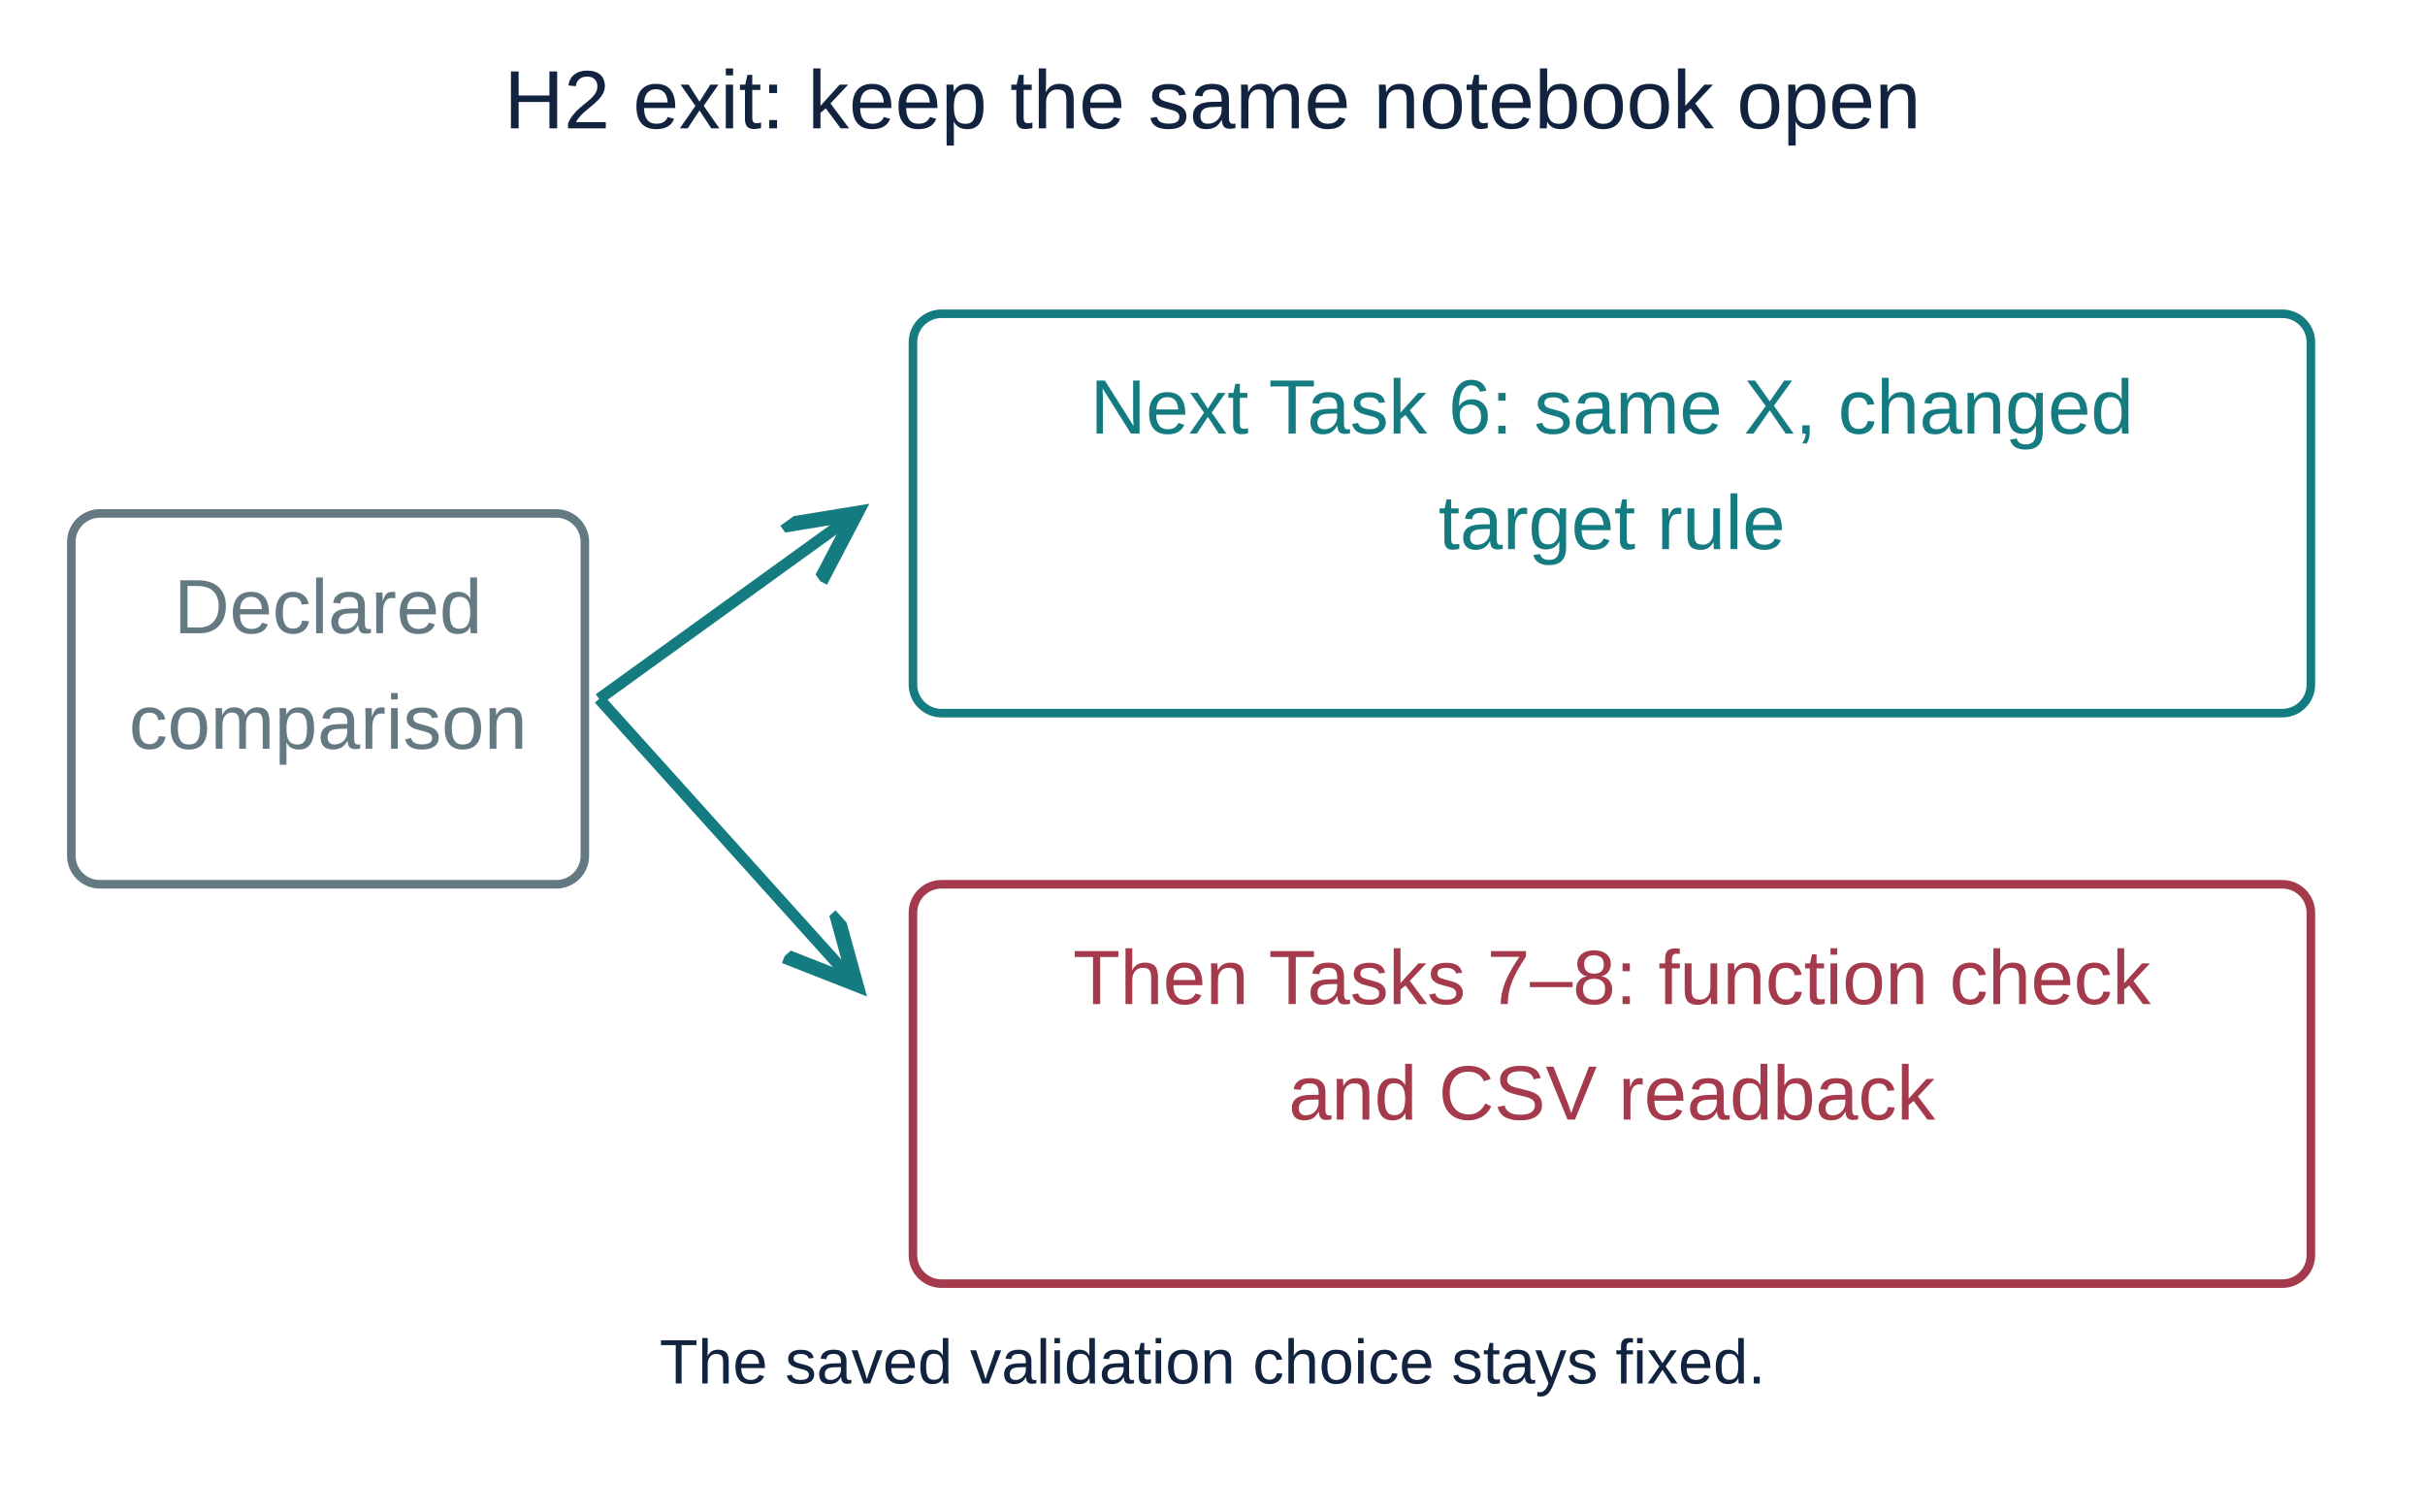
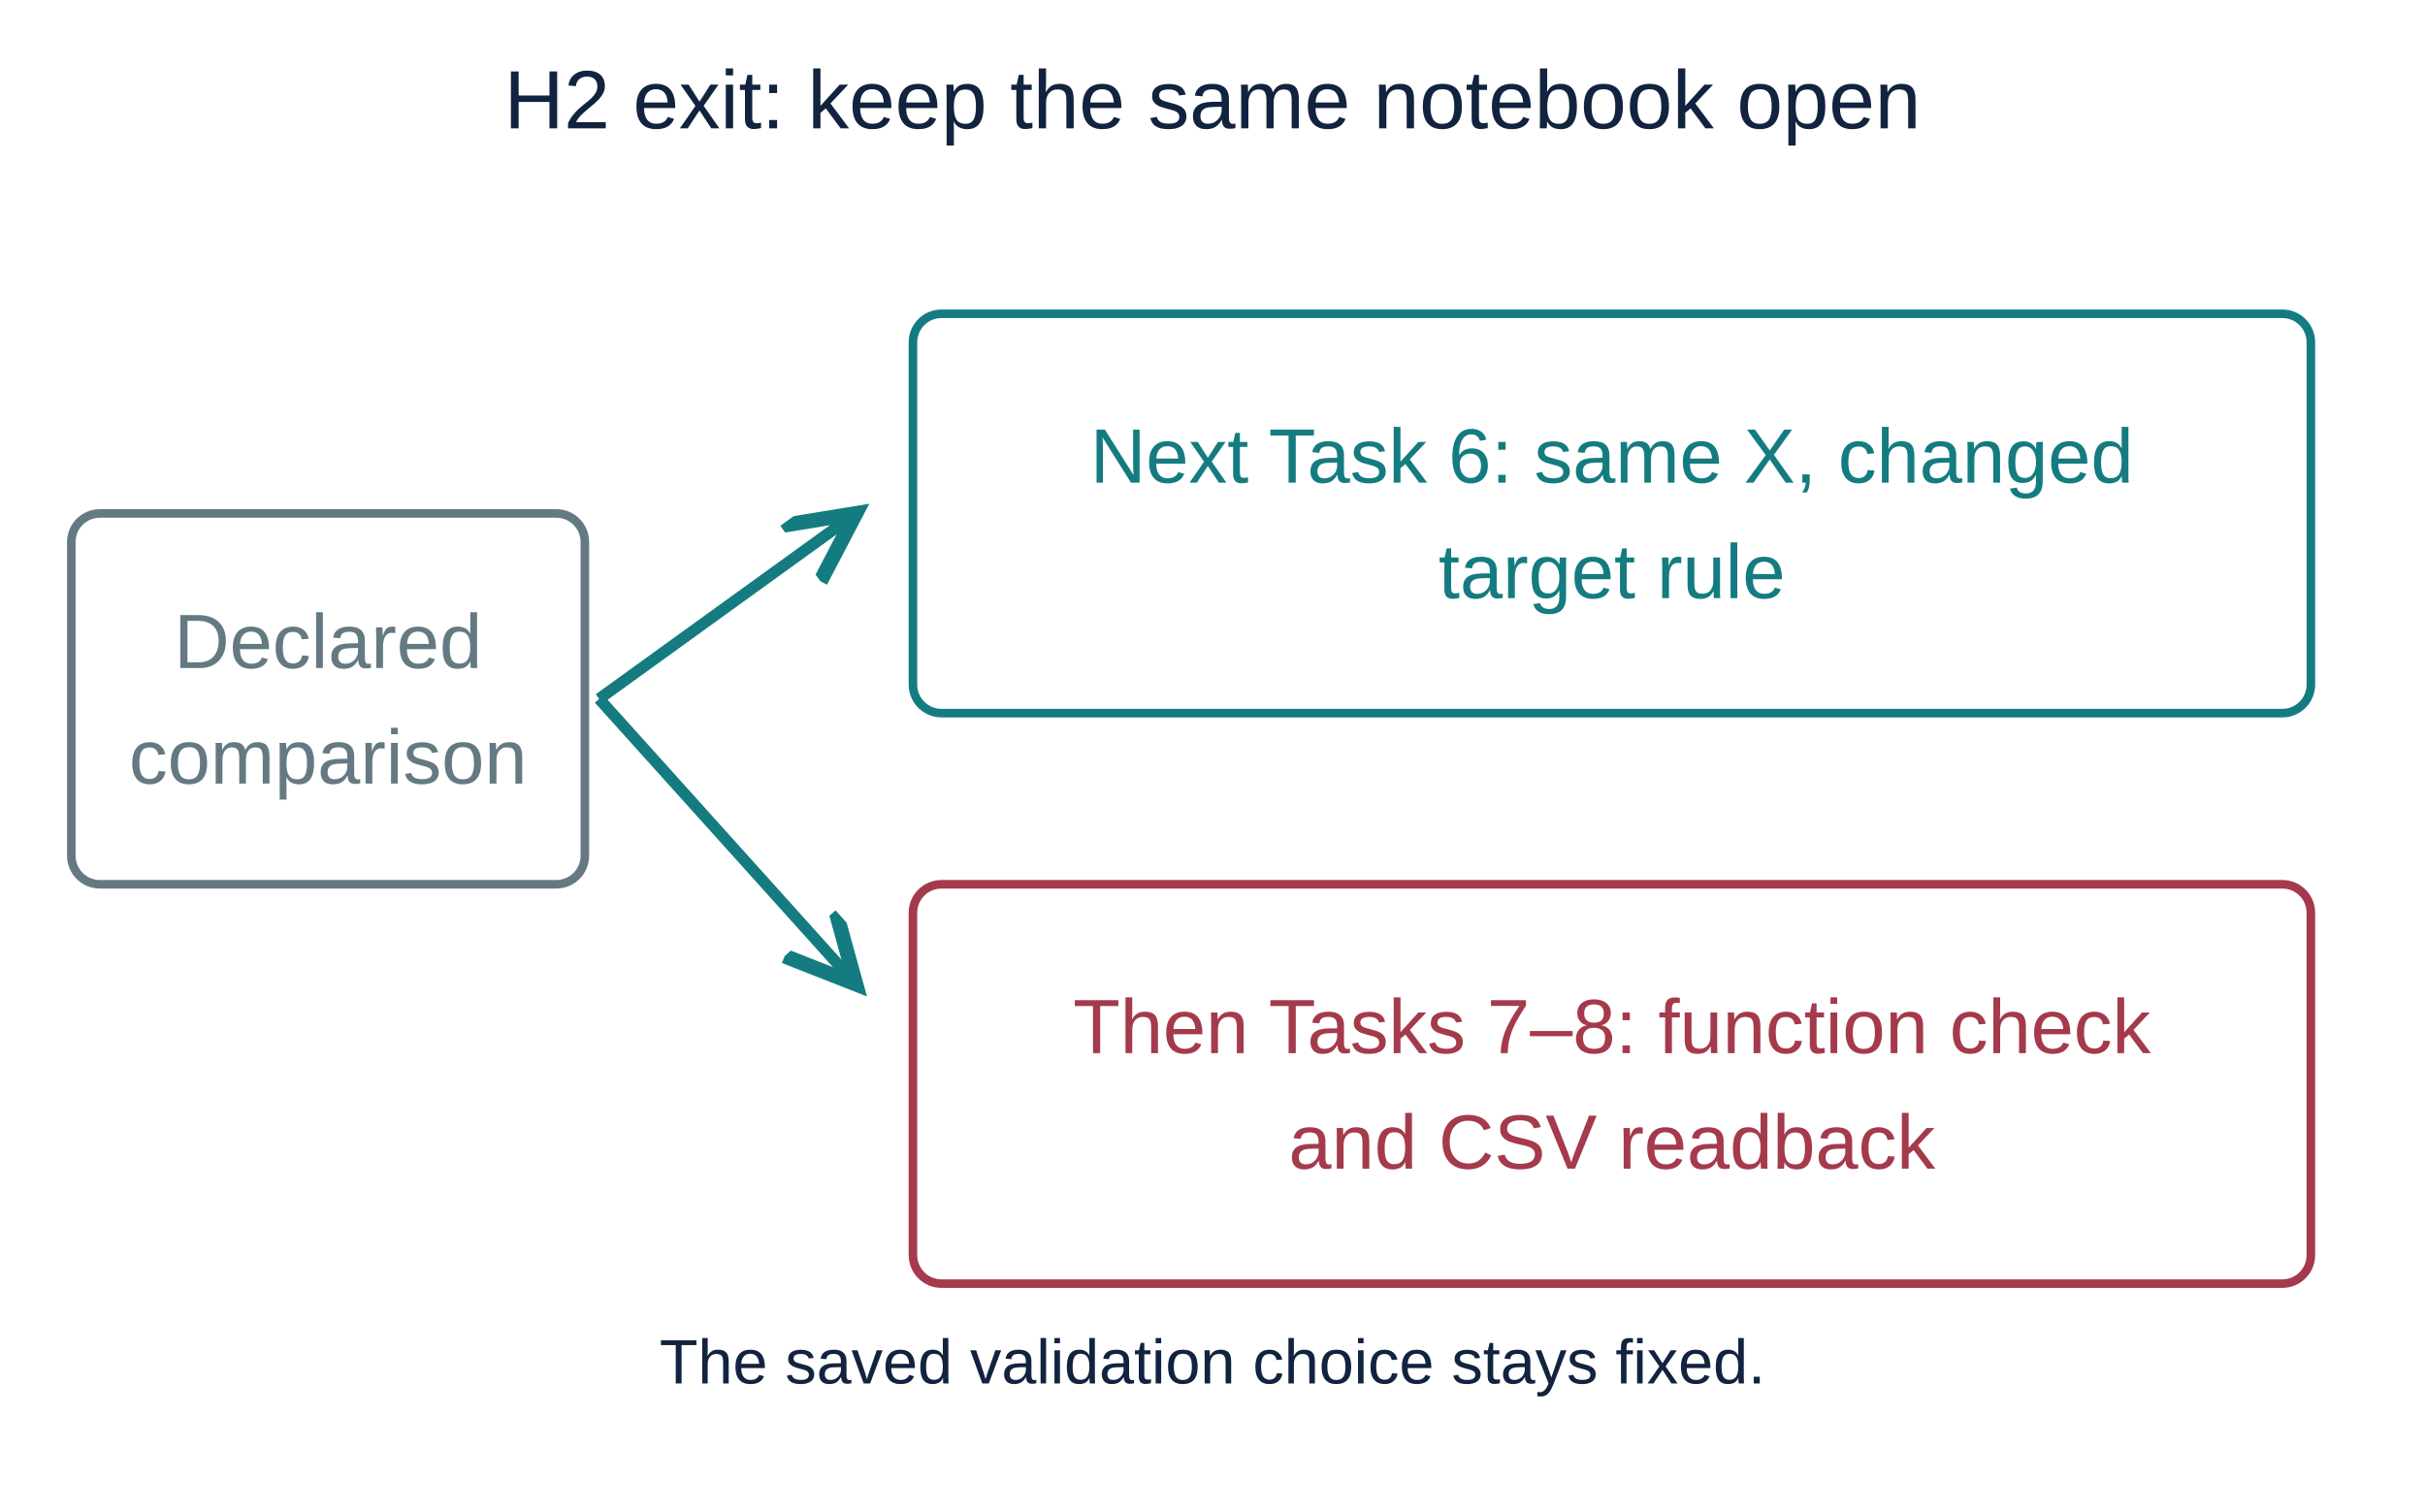
<svg xmlns="http://www.w3.org/2000/svg" viewBox="0 0 850 530" font-family="Arial,sans-serif" role="img" aria-label="H2 exit: keep the same notebook open">
  <defs>
    <marker id="a" markerWidth="8" markerHeight="8" refX="6" refY="3" orient="auto">
      <path d="M0 0 L6 3 L0 6" fill="none" stroke="#147c80" stroke-width="1.3" />
    </marker>
  </defs>
  <text x="425" y="45.0" font-size="29" text-anchor="middle" fill="#12233f">H2 exit: keep the same notebook open</text>
-   <rect x="25" y="180" width="180" height="130" rx="10" fill="none" stroke="#657983" stroke-width="3" />
-   <text x="115.0" y="222.0" font-size="27" text-anchor="middle" fill="#657983">Declared</text>
-   <text x="115.0" y="262.5" font-size="27" text-anchor="middle" fill="#657983">comparison</text>
+   <g class="node">
+     <rect x="25" y="180" width="180" height="130" rx="10" fill="none" stroke="#657983" stroke-width="3" />
+     <text x="115.0" y="234.2" font-size="27" text-anchor="middle" fill="#657983">Declared</text>
+     <text x="115.0" y="274.7" font-size="27" text-anchor="middle" fill="#657983">comparison</text>
+   </g>
  <path d="M210 245 L300 180" fill="none" stroke="#147c80" stroke-width="4" marker-end="url(#a)" />
  <path d="M210 245 L300 345" fill="none" stroke="#147c80" stroke-width="4" marker-end="url(#a)" />
-   <rect x="320" y="110" width="490" height="140" rx="10" fill="none" stroke="#147c80" stroke-width="3" />
-   <text x="565.0" y="152.0" font-size="27" text-anchor="middle" fill="#147c80">Next Task 6: same X, changed</text>
-   <text x="565.0" y="192.5" font-size="27" text-anchor="middle" fill="#147c80">target rule</text>
-   <rect x="320" y="310" width="490" height="140" rx="10" fill="none" stroke="#a43a4b" stroke-width="3" />
-   <text x="565.0" y="352.0" font-size="27" text-anchor="middle" fill="#a43a4b">Then Tasks 7–8: function check</text>
-   <text x="565.0" y="392.5" font-size="27" text-anchor="middle" fill="#a43a4b">and CSV readback</text>
+   <g class="node">
+     <rect x="320" y="110" width="490" height="140" rx="10" fill="none" stroke="#147c80" stroke-width="3" />
+     <text x="565.0" y="169.2" font-size="27" text-anchor="middle" fill="#147c80">Next Task 6: same X, changed</text>
+     <text x="565.0" y="209.7" font-size="27" text-anchor="middle" fill="#147c80">target rule</text>
+   </g>
+   <g class="node">
+     <rect x="320" y="310" width="490" height="140" rx="10" fill="none" stroke="#a43a4b" stroke-width="3" />
+     <text x="565.0" y="369.2" font-size="27" text-anchor="middle" fill="#a43a4b">Then Tasks 7–8: function check</text>
+     <text x="565.0" y="409.7" font-size="27" text-anchor="middle" fill="#a43a4b">and CSV readback</text>
+   </g>
  <text x="425" y="485.0" font-size="22" text-anchor="middle" fill="#12233f">The saved validation choice stays fixed.</text>
</svg>
